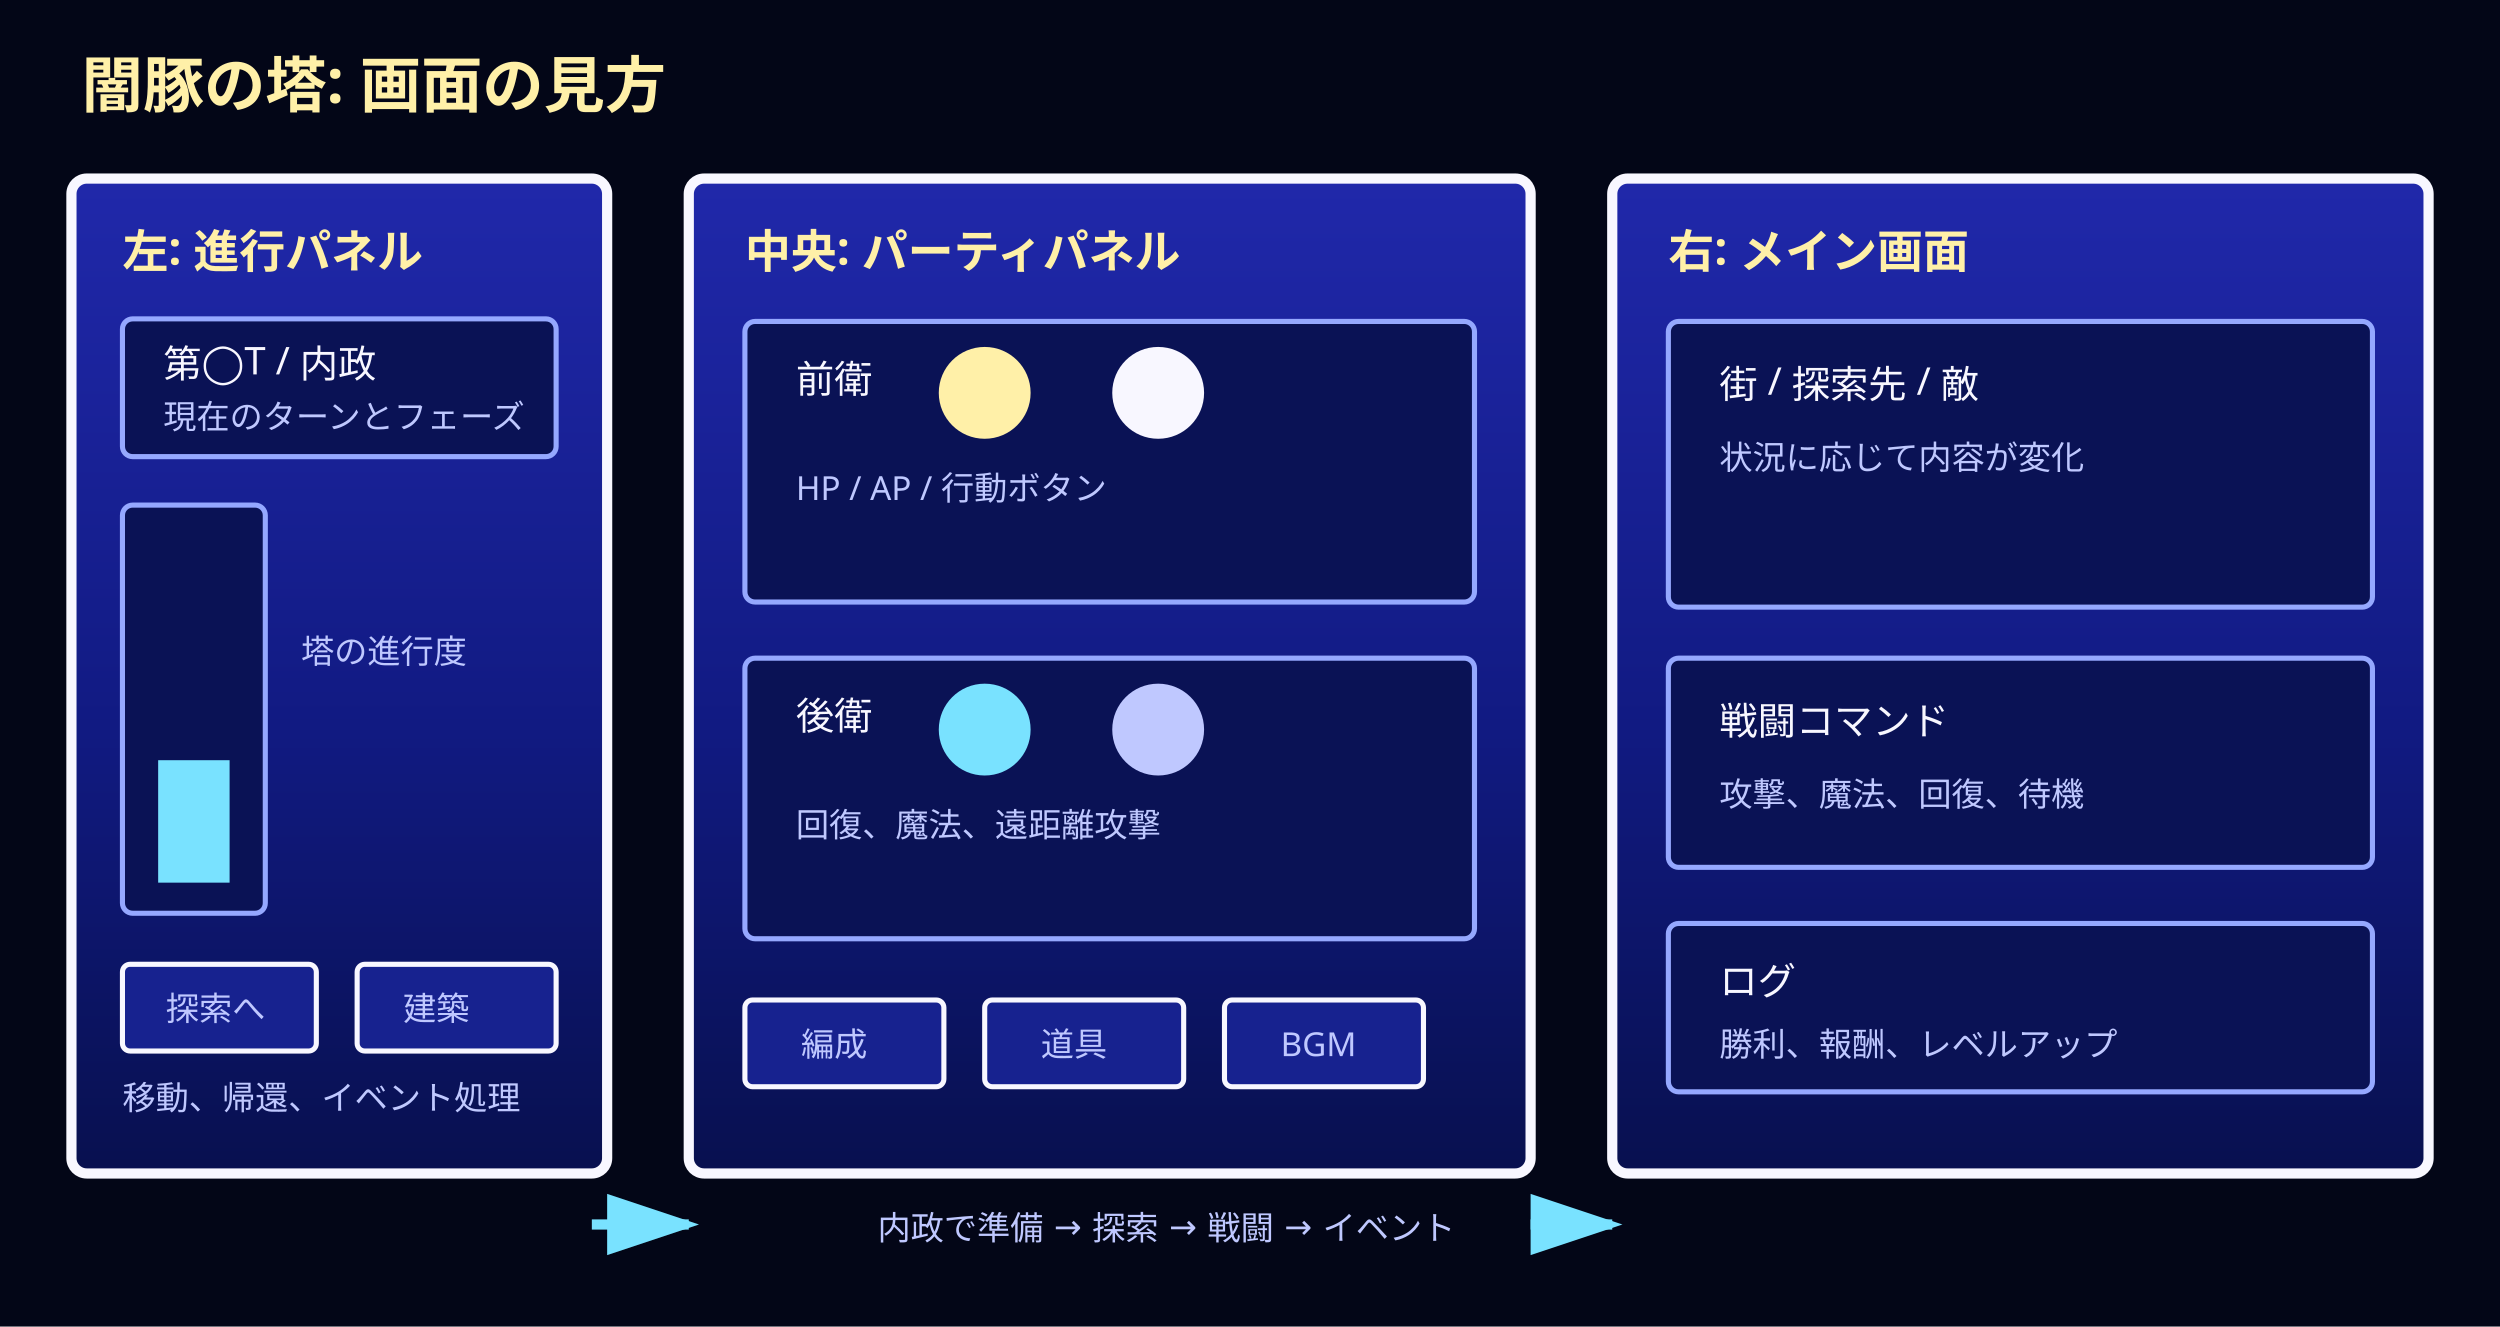
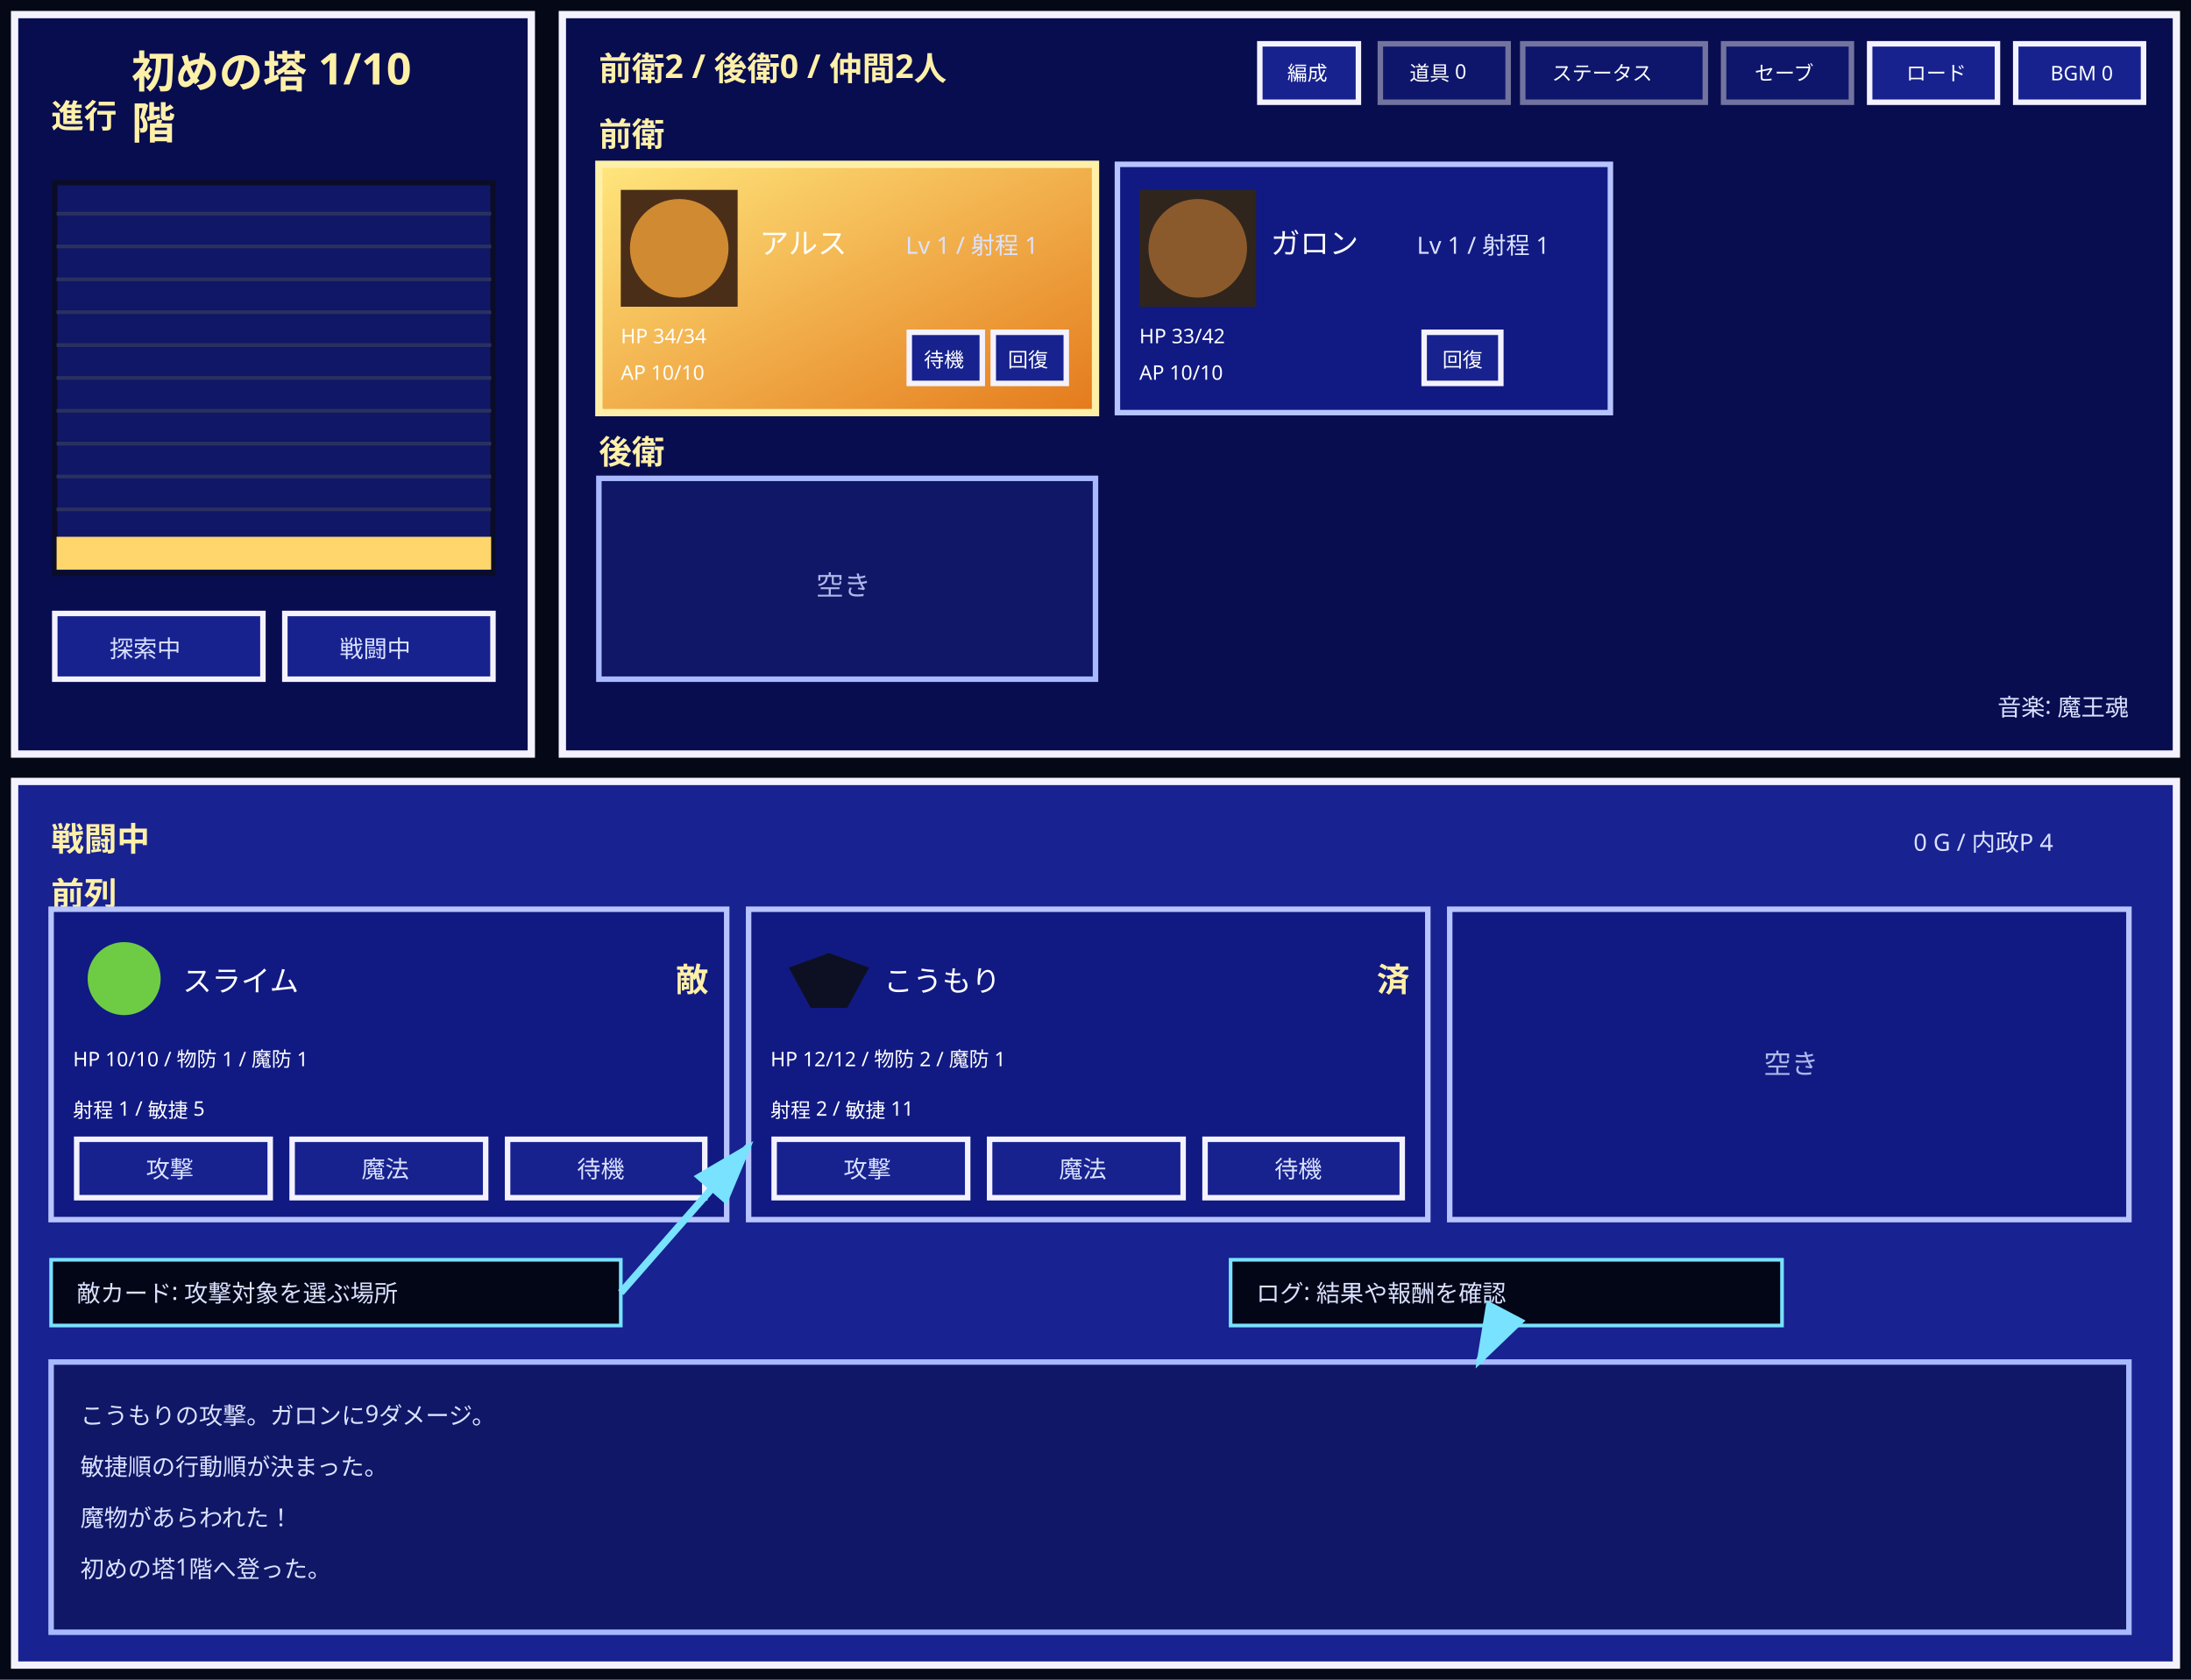
- <svg xmlns="http://www.w3.org/2000/svg" width="980" height="520" viewBox="0 0 980 520" role="img" aria-labelledby="title desc">
+ <svg xmlns="http://www.w3.org/2000/svg" width="1200" height="920" viewBox="0 0 1200 920" role="img" aria-labelledby="title desc">
  <defs>
-     <linearGradient id="panel" x1="0" x2="0" y1="0" y2="1">
-       <stop offset="0" stop-color="#2028aa" />
-       <stop offset="0.55" stop-color="#111a82" />
-       <stop offset="1" stop-color="#08104f" />
-     </linearGradient>
    <style>
-       .bg { fill: #030617; }
-       .panel { fill: url(#panel); stroke: #f8f7ff; stroke-width: 4; }
-       .soft { fill: #0a1255; stroke: #95a8ff; stroke-width: 2; }
+       .bg { fill: #050816; }
+       .panel { fill: #182291; stroke: #f4f2ff; stroke-width: 4; }
+       .panel-dark { fill: #080d50; stroke: #f4f2ff; stroke-width: 4; }
+       .inner { fill: #101766; stroke: #a9b9ff; stroke-width: 3; }
+       .card { fill: #111a82; stroke: #b7c4ff; stroke-width: 3; }
+       .active { fill: url(#activeGrad); stroke: #fff0a8; stroke-width: 4; }
+       .button { fill: #17228f; stroke: #f4f2ff; stroke-width: 3; }
+       .meter { fill: #101766; stroke: #0b0d28; stroke-width: 3; }
+       .meter-line { stroke: #2b315f; stroke-width: 2; }
+       .meter-fill { fill: #ffd66b; }
      .title { fill: #fff0a8; font: 700 24px sans-serif; }
      .label { fill: #fff0a8; font: 700 18px sans-serif; }
-       .text { fill: #f8f7ff; font: 15px sans-serif; }
-       .small { fill: #bfc8ff; font: 13px sans-serif; }
-       .button { fill: #17228f; stroke: #f8f7ff; stroke-width: 2; }
+       .text { fill: #ffffff; font: 16px sans-serif; }
+       .small { fill: #dbe2ff; font: 13px sans-serif; }
+       .tiny { fill: #ffffff; font: 11px sans-serif; }
+       .muted { fill: #aeb8ea; font: 15px sans-serif; }
      .arrow { stroke: #79e2ff; stroke-width: 4; marker-end: url(#arrowhead); }
+       .note { fill: #030617; stroke: #79e2ff; stroke-width: 2; }
    </style>
+     <linearGradient id="activeGrad" x1="0" x2="1" y1="0" y2="1">
+       <stop offset="0" stop-color="#ffe67d" />
+       <stop offset="1" stop-color="#e47a1c" />
+     </linearGradient>
    <marker id="arrowhead" markerWidth="10" markerHeight="10" refX="8" refY="3" orient="auto">
      <path d="M0,0 L0,6 L9,3 z" fill="#79e2ff" />
    </marker>
  </defs>
-   <rect class="bg" width="980" height="520" />
-   <text class="title" x="32" y="42">闇豚の塔: 画面の見方</text>
-   <rect class="panel" x="28" y="70" width="210" height="390" rx="6" />
-   <text class="label" x="48" y="105">左: 進行パネル</text>
-   <rect class="soft" x="48" y="125" width="170" height="54" rx="4" />
-   <text class="text" x="64" y="148">第◯T / 内政</text>
-   <text class="small" x="64" y="168">現在のターンとフェーズ</text>
-   <rect class="soft" x="48" y="198" width="56" height="160" rx="4" />
-   <rect fill="#79e2ff" x="62" y="298" width="28" height="48" />
-   <text class="small" x="118" y="260">塔の進行度</text>
-   <rect class="button" x="48" y="378" width="76" height="34" rx="3" />
-   <text class="small" x="65" y="400">探索へ</text>
-   <rect class="button" x="140" y="378" width="78" height="34" rx="3" />
-   <text class="small" x="158" y="400">建築</text>
-   <text class="small" x="48" y="435">移動、帰還、イベント処理</text>
-   <rect class="panel" x="270" y="70" width="330" height="390" rx="6" />
-   <text class="label" x="292" y="105">中央: パーティパネル</text>
-   <rect class="soft" x="292" y="126" width="286" height="110" rx="4" />
-   <text class="text" x="312" y="154">前衛</text>
-   <circle fill="#fff0a8" cx="386" cy="154" r="18" />
-   <circle fill="#f8f7ff" cx="454" cy="154" r="18" />
-   <text class="small" x="312" y="196">HP / AP / 行動ボタン</text>
-   <rect class="soft" x="292" y="258" width="286" height="110" rx="4" />
-   <text class="text" x="312" y="286">後衛</text>
-   <circle fill="#79e2ff" cx="386" cy="286" r="18" />
-   <circle fill="#bfc8ff" cx="454" cy="286" r="18" />
-   <text class="small" x="312" y="328">回復、魔法、遠距離攻撃</text>
-   <rect class="button" x="292" y="392" width="78" height="34" rx="3" />
-   <text class="small" x="314" y="414">編成</text>
-   <rect class="button" x="386" y="392" width="78" height="34" rx="3" />
-   <text class="small" x="408" y="414">道具</text>
-   <rect class="button" x="480" y="392" width="78" height="34" rx="3" />
-   <text class="small" x="502" y="414">BGM</text>
-   <rect class="panel" x="632" y="70" width="320" height="390" rx="6" />
-   <text class="label" x="654" y="105">右: メイン画面</text>
-   <rect class="soft" x="654" y="126" width="276" height="112" rx="4" />
-   <text class="text" x="674" y="156">街 / 探索先 / 敵</text>
-   <text class="small" x="674" y="184">状況に応じて内容が変化</text>
-   <rect class="soft" x="654" y="258" width="276" height="82" rx="4" />
-   <text class="text" x="674" y="288">戦闘コマンド</text>
-   <text class="small" x="674" y="316">攻撃、魔法、回復、待機</text>
-   <rect class="soft" x="654" y="362" width="276" height="66" rx="4" />
-   <text class="text" x="674" y="390">ログ</text>
-   <text class="small" x="674" y="414">勝利、報酬、レベルアップ</text>
-   <line class="arrow" x1="232" y1="480" x2="270" y2="480" />
-   <line class="arrow" x1="600" y1="480" x2="632" y2="480" />
-   <text class="small" x="344" y="486">内政で準備 → 探索 → 戦闘 → イベント</text>
+   <rect class="bg" width="1200" height="920" />
+   <rect class="panel-dark" x="8" y="8" width="283" height="405" />
+   <text class="label" x="28" y="70">進行</text>
+   <text class="title" x="72" y="48">初めの塔 1/10</text>
+   <text class="title" x="72" y="76">階</text>
+   <rect class="meter" x="30" y="100" width="240" height="214" />
+   <g>
+     <line class="meter-line" x1="31" y1="117" x2="269" y2="117" />
+     <line class="meter-line" x1="31" y1="135" x2="269" y2="135" />
+     <line class="meter-line" x1="31" y1="153" x2="269" y2="153" />
+     <line class="meter-line" x1="31" y1="171" x2="269" y2="171" />
+     <line class="meter-line" x1="31" y1="189" x2="269" y2="189" />
+     <line class="meter-line" x1="31" y1="207" x2="269" y2="207" />
+     <line class="meter-line" x1="31" y1="225" x2="269" y2="225" />
+     <line class="meter-line" x1="31" y1="243" x2="269" y2="243" />
+     <line class="meter-line" x1="31" y1="261" x2="269" y2="261" />
+     <line class="meter-line" x1="31" y1="279" x2="269" y2="279" />
+   </g>
+   <rect class="meter-fill" x="31" y="294" width="238" height="18" />
+   <rect class="button" x="30" y="336" width="114" height="36" />
+   <text class="small" x="60" y="360">探索中</text>
+   <rect class="button" x="156" y="336" width="114" height="36" />
+   <text class="small" x="186" y="360">戦闘中</text>
+   <rect class="panel-dark" x="308" y="8" width="884" height="405" />
+   <text class="label" x="328" y="44">前衛2 / 後衛0 / 仲間2人</text>
+   <rect class="button" x="690" y="24" width="54" height="32" />
+   <text class="tiny" x="705" y="44">編成</text>
+   <rect class="button" x="756" y="24" width="70" height="32" opacity="0.45" />
+   <text class="tiny" x="772" y="44">道具 0</text>
+   <rect class="button" x="834" y="24" width="100" height="32" opacity="0.45" />
+   <text class="tiny" x="850" y="44">ステータス</text>
+   <rect class="button" x="944" y="24" width="70" height="32" opacity="0.45" />
+   <text class="tiny" x="961" y="44">セーブ</text>
+   <rect class="button" x="1024" y="24" width="70" height="32" />
+   <text class="tiny" x="1044" y="44">ロード</text>
+   <rect class="button" x="1104" y="24" width="70" height="32" />
+   <text class="tiny" x="1123" y="44">BGM 0</text>
+   <text class="label" x="328" y="80">前衛</text>
+   <rect class="active" x="328" y="90" width="272" height="136" />
+   <rect fill="#4a2e18" x="340" y="104" width="64" height="64" />
+   <circle fill="#d08a32" cx="372" cy="136" r="27" />
+   <text class="text" x="416" y="139">アルス</text>
+   <text class="small" x="496" y="139">Lv 1 / 射程 1</text>
+   <text class="tiny" x="340" y="188">HP 34/34</text>
+   <text class="tiny" x="340" y="208">AP 10/10</text>
+   <rect class="button" x="498" y="182" width="40" height="28" />
+   <text class="tiny" x="506" y="201">待機</text>
+   <rect class="button" x="544" y="182" width="40" height="28" />
+   <text class="tiny" x="552" y="201">回復</text>
+   <rect class="card" x="612" y="90" width="270" height="136" />
+   <rect fill="#2f251c" x="624" y="104" width="64" height="64" />
+   <circle fill="#8b5a2c" cx="656" cy="136" r="27" />
+   <text class="text" x="696" y="139">ガロン</text>
+   <text class="small" x="776" y="139">Lv 1 / 射程 1</text>
+   <text class="tiny" x="624" y="188">HP 33/42</text>
+   <text class="tiny" x="624" y="208">AP 10/10</text>
+   <rect class="button" x="780" y="182" width="42" height="28" />
+   <text class="tiny" x="790" y="201">回復</text>
+   <text class="label" x="328" y="254">後衛</text>
+   <rect class="inner" x="328" y="262" width="272" height="110" />
+   <text class="muted" x="447" y="326">空き</text>
+   <text class="small" x="1094" y="392">音楽: 魔王魂</text>
+   <rect class="panel" x="8" y="428" width="1184" height="484" />
+   <text class="label" x="28" y="466">戦闘中</text>
+   <text class="small" x="1048" y="466">0 G / 内政P 4</text>
+   <text class="label" x="28" y="496">前列</text>
+   <rect class="card" x="28" y="498" width="370" height="170" />
+   <circle fill="#6ecc44" cx="68" cy="536" r="20" />
+   <text class="text" x="100" y="543">スライム</text>
+   <text class="label" x="370" y="543">敵</text>
+   <text class="tiny" x="40" y="584">HP 10/10 / 物防 1 / 魔防 1</text>
+   <text class="tiny" x="40" y="612">射程 1 / 敏捷 5</text>
+   <rect class="button" x="42" y="624" width="106" height="32" />
+   <text class="small" x="80" y="645">攻撃</text>
+   <rect class="button" x="160" y="624" width="106" height="32" />
+   <text class="small" x="198" y="645">魔法</text>
+   <rect class="button" x="278" y="624" width="108" height="32" />
+   <text class="small" x="316" y="645">待機</text>
+   <rect class="card" x="410" y="498" width="372" height="170" />
+   <path fill="#0c1022" d="M432 530 l22 -8 l22 8 l-12 22 l-20 0 z" />
+   <text class="text" x="484" y="543">こうもり</text>
+   <text class="label" x="754" y="543">済</text>
+   <text class="tiny" x="422" y="584">HP 12/12 / 物防 2 / 魔防 1</text>
+   <text class="tiny" x="422" y="612">射程 2 / 敏捷 11</text>
+   <rect class="button" x="424" y="624" width="106" height="32" />
+   <text class="small" x="462" y="645">攻撃</text>
+   <rect class="button" x="542" y="624" width="106" height="32" />
+   <text class="small" x="580" y="645">魔法</text>
+   <rect class="button" x="660" y="624" width="108" height="32" />
+   <text class="small" x="698" y="645">待機</text>
+   <rect class="card" x="794" y="498" width="372" height="170" />
+   <text class="muted" x="966" y="588">空き</text>
+   <rect class="inner" x="28" y="746" width="1138" height="148" />
+   <text class="small" x="44" y="780">こうもりの攻撃。ガロンに9ダメージ。</text>
+   <text class="small" x="44" y="808">敏捷順の行動順が決まった。</text>
+   <text class="small" x="44" y="836">魔物があらわれた！</text>
+   <text class="small" x="44" y="864">初めの塔1階へ登った。</text>
+   <rect class="note" x="28" y="690" width="312" height="36" />
+   <text class="small" x="42" y="713">敵カード: 攻撃対象を選ぶ場所</text>
+   <line class="arrow" x1="340" y1="708" x2="410" y2="628" />
+   <rect class="note" x="674" y="690" width="302" height="36" />
+   <text class="small" x="688" y="713">ログ: 結果や報酬を確認</text>
+   <line class="arrow" x1="820" y1="727" x2="810" y2="746" />
</svg>
